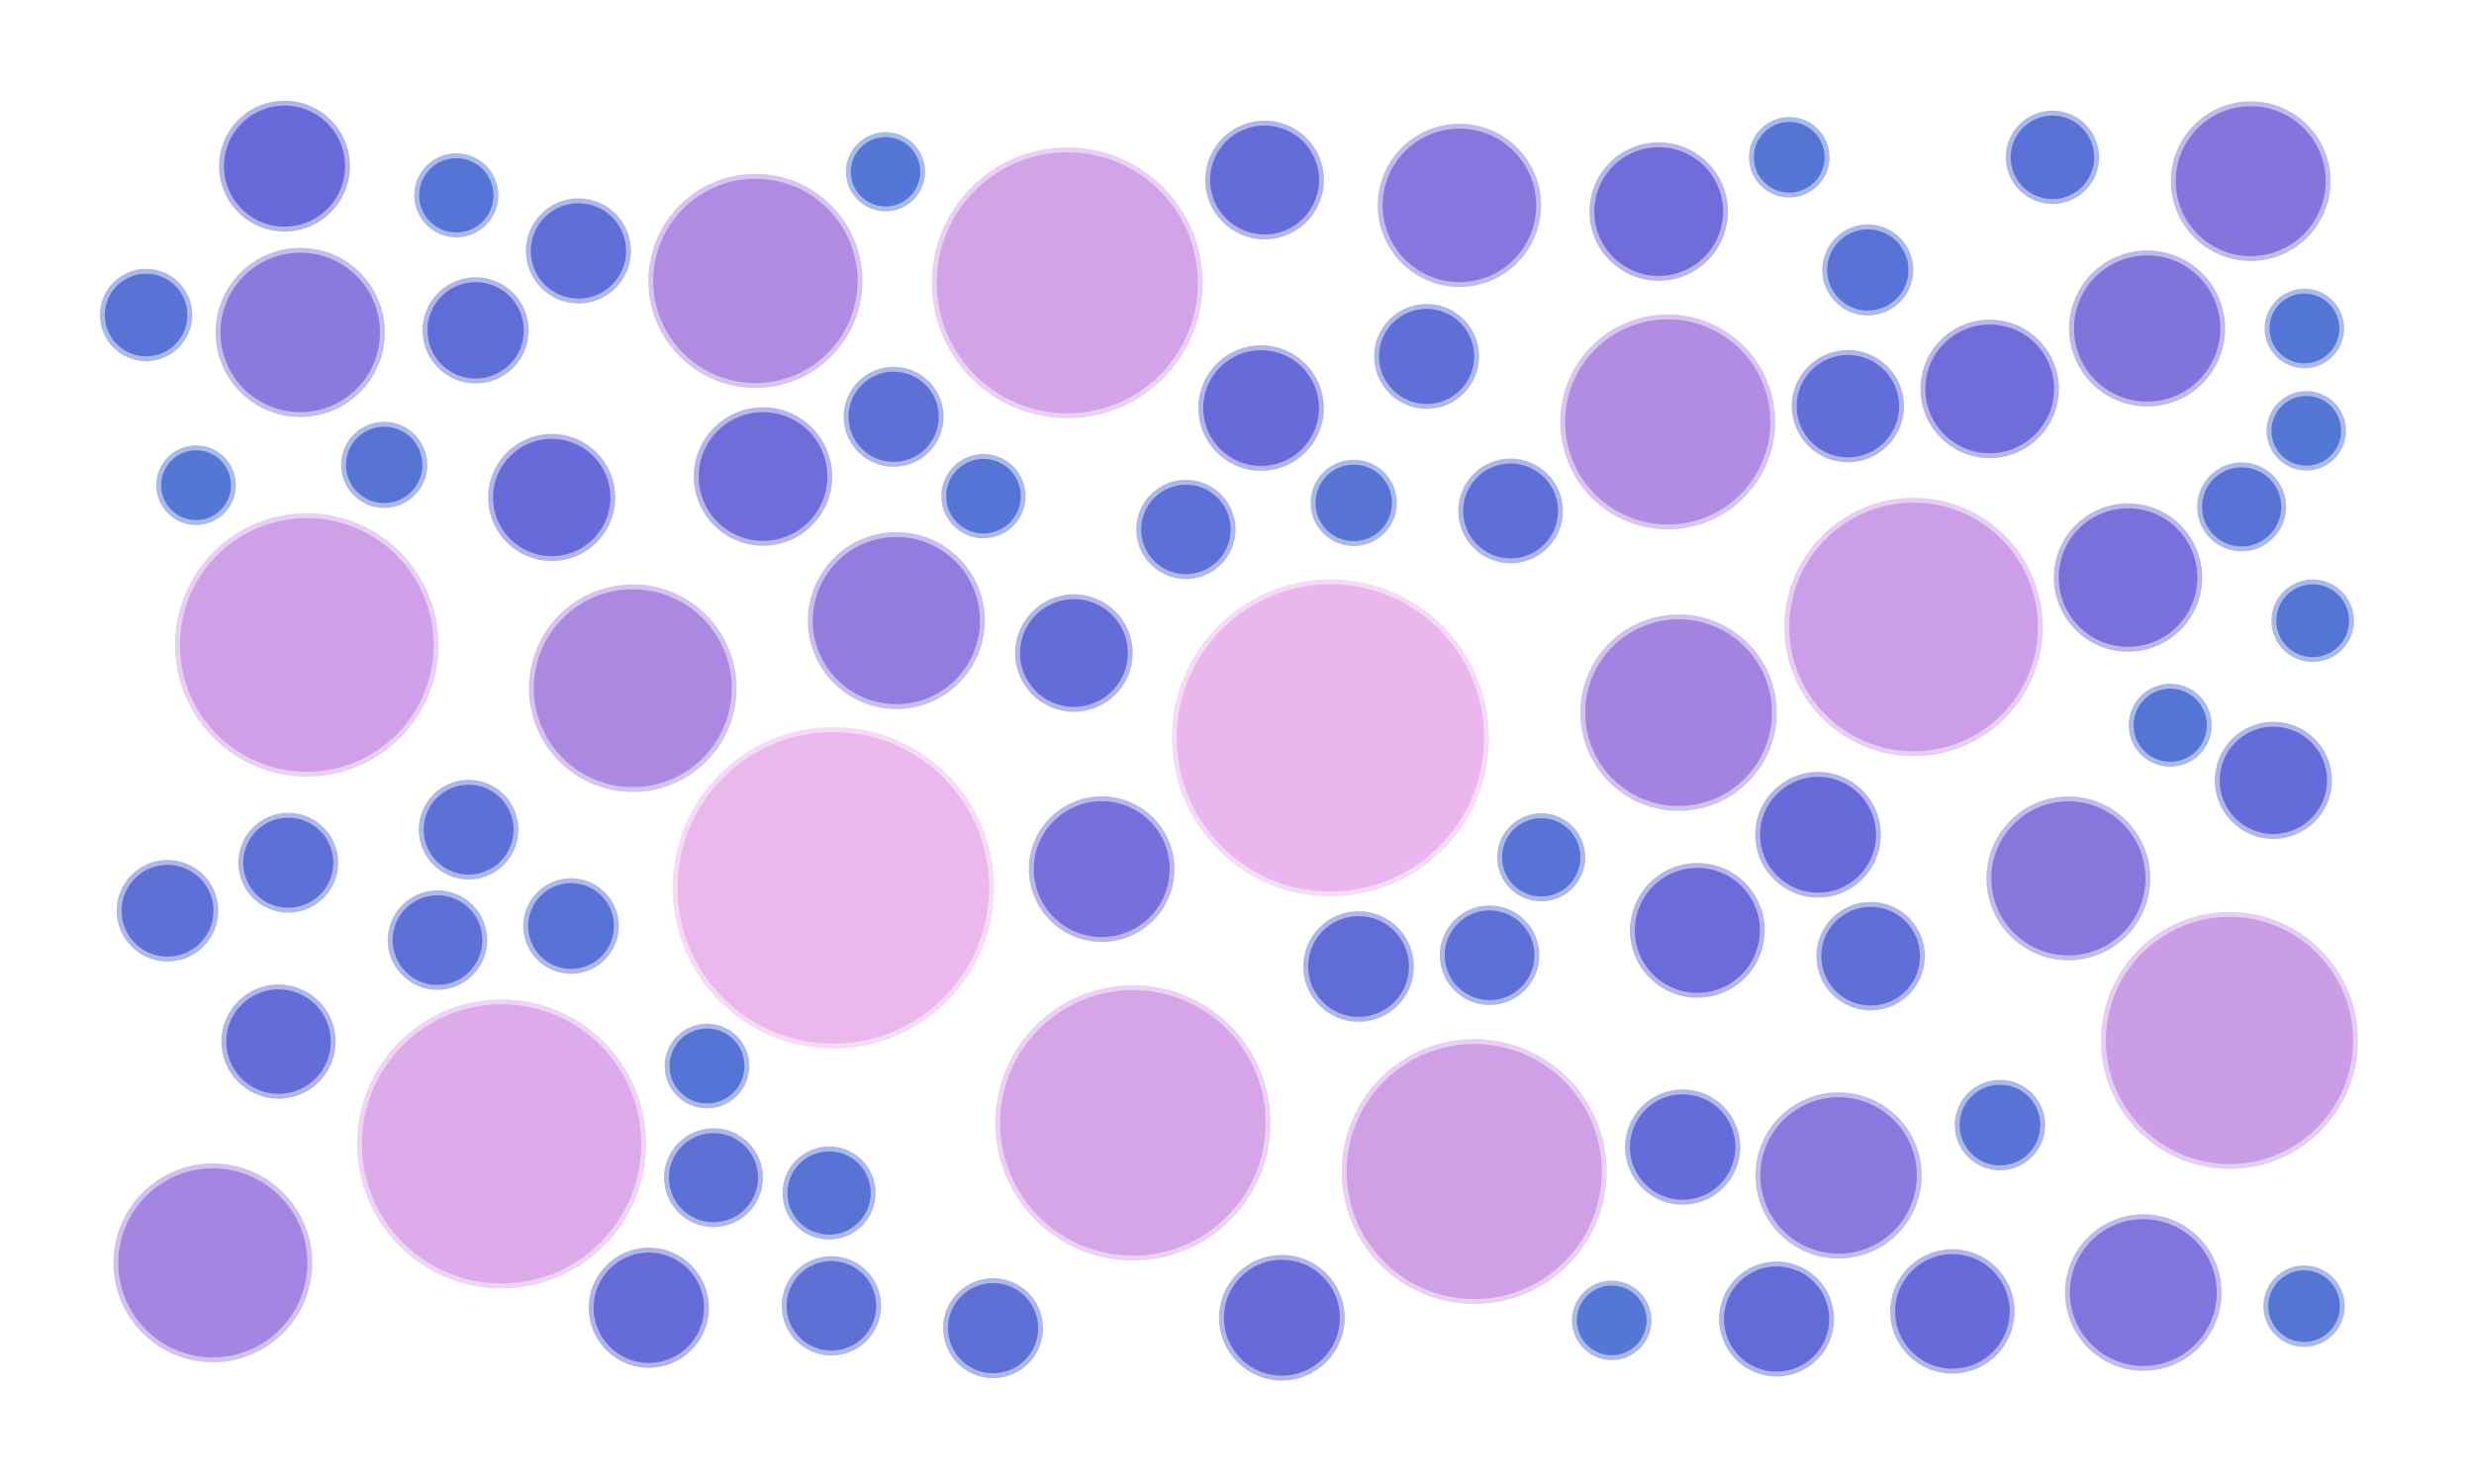
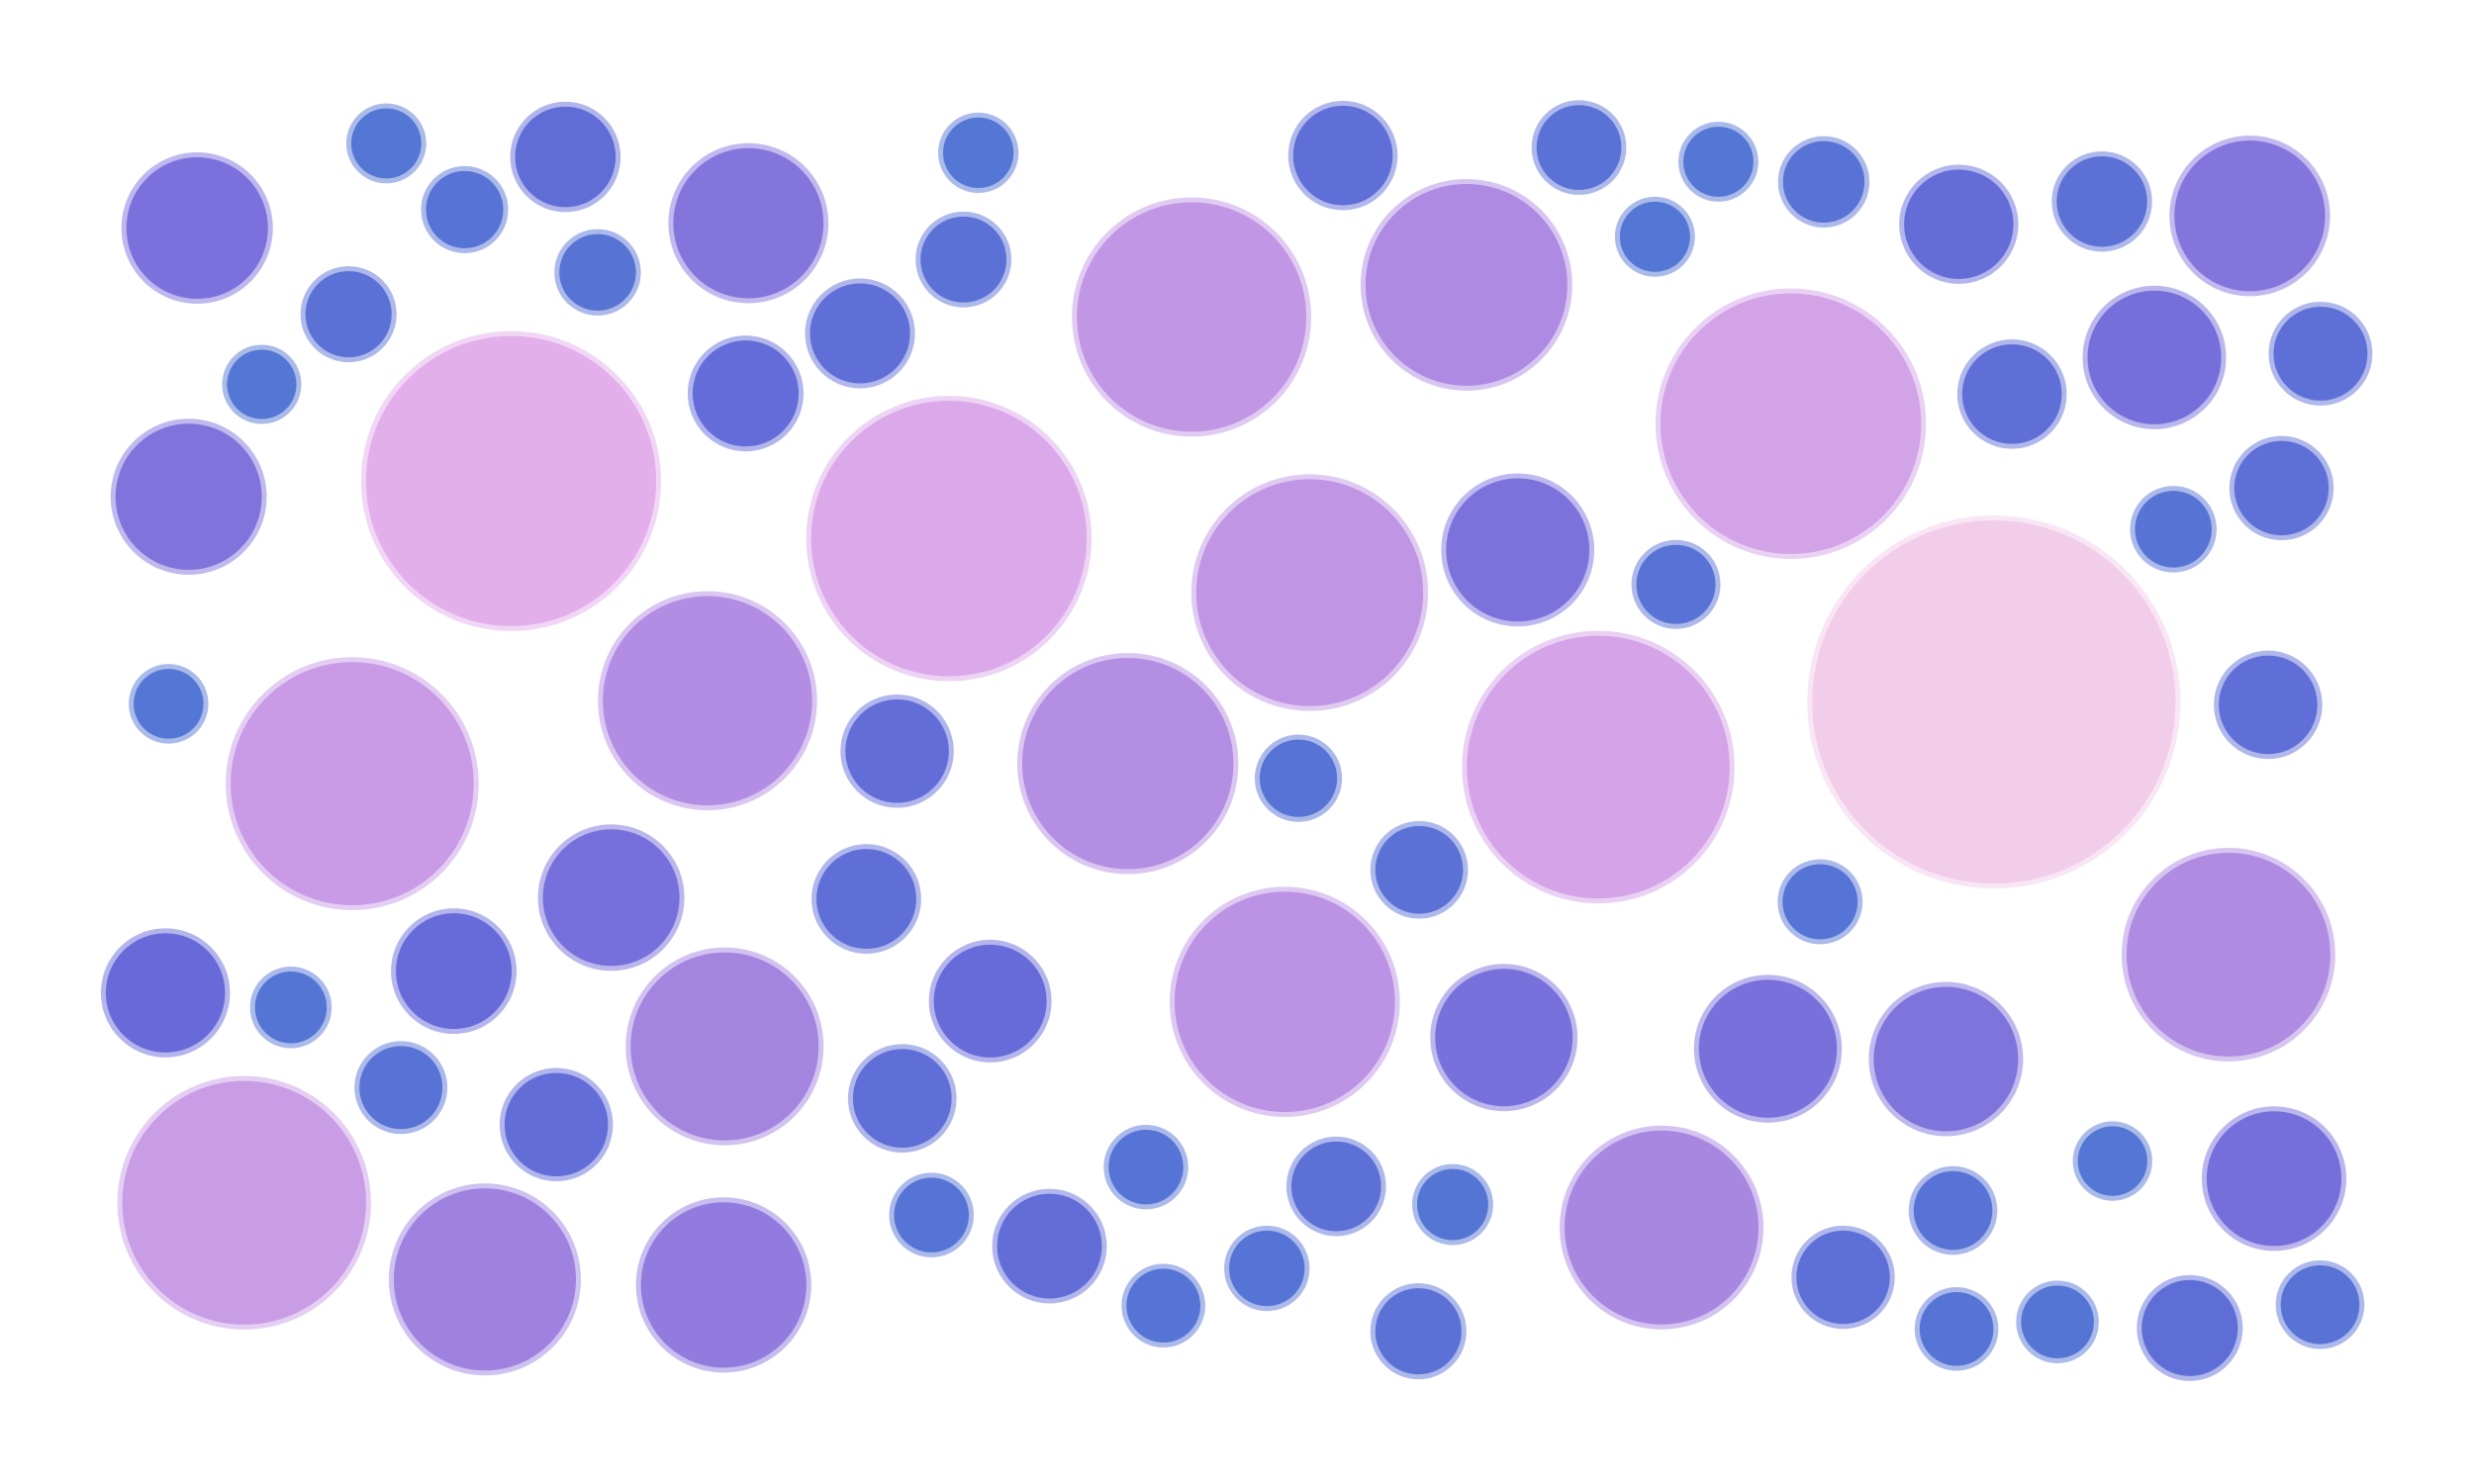
<svg xmlns="http://www.w3.org/2000/svg" width="500" height="300" viewBox="0 0 500 300">
-   <circle cx="168.421" cy="179.477" r="32.492" fill="hsl(297.477, 60%, 82.492%)" stroke="rgba(255,255,255,0.5)" stroke-width="2" />
-   <circle cx="268.892" cy="149.166" r="32.053" fill="hsl(296.158, 60%, 82.053%)" stroke="rgba(255,255,255,0.5)" stroke-width="2" />
-   <circle cx="101.378" cy="231.25" r="29.22" fill="hsl(287.661, 60%, 79.22%)" stroke="rgba(255,255,255,0.5)" stroke-width="2" />
-   <circle cx="228.967" cy="226.998" r="27.83" fill="hsl(283.489, 60%, 77.83%)" stroke="rgba(255,255,255,0.5)" stroke-width="2" />
-   <circle cx="215.703" cy="57.172" r="27.384" fill="hsl(282.151, 60%, 77.384%)" stroke="rgba(255,255,255,0.5)" stroke-width="2" />
-   <circle cx="297.945" cy="236.834" r="26.783" fill="hsl(280.348, 60%, 76.783%)" stroke="rgba(255,255,255,0.5)" stroke-width="2" />
-   <circle cx="62.005" cy="130.376" r="26.632" fill="hsl(279.895, 60%, 76.632%)" stroke="rgba(255,255,255,0.5)" stroke-width="2" />
-   <circle cx="386.738" cy="126.748" r="26.124" fill="hsl(278.371, 60%, 76.124%)" stroke="rgba(255,255,255,0.5)" stroke-width="2" />
-   <circle cx="450.59" cy="210.336" r="25.981" fill="hsl(277.944, 60%, 75.981%)" stroke="rgba(255,255,255,0.5)" stroke-width="2" />
-   <circle cx="337.059" cy="85.293" r="21.737" fill="hsl(265.212, 60%, 71.737%)" stroke="rgba(255,255,255,0.5)" stroke-width="2" />
-   <circle cx="152.672" cy="56.789" r="21.646" fill="hsl(264.938, 60%, 71.646%)" stroke="rgba(255,255,255,0.5)" stroke-width="2" />
-   <circle cx="127.888" cy="139.124" r="20.997" fill="hsl(262.992, 60%, 70.997%)" stroke="rgba(255,255,255,0.5)" stroke-width="2" />
-   <circle cx="43.019" cy="255.297" r="20.103" fill="hsl(260.31, 60%, 70.103%)" stroke="rgba(255,255,255,0.5)" stroke-width="2" />
-   <circle cx="339.247" cy="144.07" r="19.87" fill="hsl(259.611, 60%, 69.87%)" stroke="rgba(255,255,255,0.5)" stroke-width="2" />
-   <circle cx="181.156" cy="125.46" r="17.892" fill="hsl(253.675, 60%, 67.892%)" stroke="rgba(255,255,255,0.5)" stroke-width="2" />
-   <circle cx="60.682" cy="67.203" r="17.111" fill="hsl(251.334, 60%, 67.111%)" stroke="rgba(255,255,255,0.5)" stroke-width="2" />
-   <circle cx="371.585" cy="237.626" r="16.806" fill="hsl(250.417, 60%, 66.806%)" stroke="rgba(255,255,255,0.5)" stroke-width="2" />
-   <circle cx="418.025" cy="177.566" r="16.573" fill="hsl(249.718, 60%, 66.573%)" stroke="rgba(255,255,255,0.5)" stroke-width="2" />
-   <circle cx="294.954" cy="41.517" r="16.511" fill="hsl(249.532, 60%, 66.511%)" stroke="rgba(255,255,255,0.5)" stroke-width="2" />
-   <circle cx="454.874" cy="36.626" r="16.149" fill="hsl(248.446, 60%, 66.149%)" stroke="rgba(255,255,255,0.5)" stroke-width="2" />
-   <circle cx="433.169" cy="261.3" r="15.833" fill="hsl(247.498, 60%, 65.833%)" stroke="rgba(255,255,255,0.5)" stroke-width="2" />
-   <circle cx="433.943" cy="66.406" r="15.779" fill="hsl(247.336, 60%, 65.779%)" stroke="rgba(255,255,255,0.5)" stroke-width="2" />
-   <circle cx="430.082" cy="116.756" r="15.004" fill="hsl(245.012, 60%, 65.004%)" stroke="rgba(255,255,255,0.5)" stroke-width="2" />
-   <circle cx="222.659" cy="175.7" r="14.73" fill="hsl(244.189, 60%, 64.73%)" stroke="rgba(255,255,255,0.5)" stroke-width="2" />
-   <circle cx="335.226" cy="42.772" r="14.007" fill="hsl(242.021, 60%, 64.007%)" stroke="rgba(255,255,255,0.5)" stroke-width="2" />
-   <circle cx="402.12" cy="78.615" r="14.005" fill="hsl(242.016, 60%, 64.005%)" stroke="rgba(255,255,255,0.5)" stroke-width="2" />
-   <circle cx="154.212" cy="96.327" r="14.002" fill="hsl(242.007, 60%, 64.002%)" stroke="rgba(255,255,255,0.5)" stroke-width="2" />
-   <circle cx="343.041" cy="188.082" r="13.63" fill="hsl(240.89, 60%, 63.63%)" stroke="rgba(255,255,255,0.5)" stroke-width="2" />
-   <circle cx="57.5" cy="33.581" r="13.235" fill="hsl(239.706, 60%, 63.235%)" stroke="rgba(255,255,255,0.5)" stroke-width="2" />
-   <circle cx="111.501" cy="100.574" r="12.856" fill="hsl(238.568, 60%, 62.856%)" stroke="rgba(255,255,255,0.5)" stroke-width="2" />
-   <circle cx="259.072" cy="266.391" r="12.707" fill="hsl(238.122, 60%, 62.707%)" stroke="rgba(255,255,255,0.5)" stroke-width="2" />
-   <circle cx="367.436" cy="168.751" r="12.706" fill="hsl(238.119, 60%, 62.706%)" stroke="rgba(255,255,255,0.5)" stroke-width="2" />
-   <circle cx="254.868" cy="82.493" r="12.696" fill="hsl(238.088, 60%, 62.696%)" stroke="rgba(255,255,255,0.5)" stroke-width="2" />
-   <circle cx="394.585" cy="265.108" r="12.576" fill="hsl(237.729, 60%, 62.576%)" stroke="rgba(255,255,255,0.5)" stroke-width="2" />
-   <circle cx="131.131" cy="264.367" r="12.154" fill="hsl(236.462, 60%, 62.154%)" stroke="rgba(255,255,255,0.5)" stroke-width="2" />
-   <circle cx="255.572" cy="36.389" r="12.009" fill="hsl(236.026, 60%, 62.009%)" stroke="rgba(255,255,255,0.5)" stroke-width="2" />
-   <circle cx="217.043" cy="132.02" r="11.89" fill="hsl(235.67, 60%, 61.89%)" stroke="rgba(255,255,255,0.5)" stroke-width="2" />
-   <circle cx="459.454" cy="157.752" r="11.846" fill="hsl(235.539, 60%, 61.846%)" stroke="rgba(255,255,255,0.5)" stroke-width="2" />
-   <circle cx="340.068" cy="231.889" r="11.656" fill="hsl(234.968, 60%, 61.656%)" stroke="rgba(255,255,255,0.5)" stroke-width="2" />
-   <circle cx="359.053" cy="266.646" r="11.63" fill="hsl(234.89, 60%, 61.63%)" stroke="rgba(255,255,255,0.5)" stroke-width="2" />
-   <circle cx="56.292" cy="210.569" r="11.558" fill="hsl(234.675, 60%, 61.558%)" stroke="rgba(255,255,255,0.5)" stroke-width="2" />
-   <circle cx="373.461" cy="82.108" r="11.351" fill="hsl(234.053, 60%, 61.351%)" stroke="rgba(255,255,255,0.5)" stroke-width="2" />
-   <circle cx="274.573" cy="195.387" r="11.187" fill="hsl(233.56, 60%, 61.187%)" stroke="rgba(255,255,255,0.5)" stroke-width="2" />
-   <circle cx="378.062" cy="193.298" r="10.974" fill="hsl(232.923, 60%, 60.974%)" stroke="rgba(255,255,255,0.5)" stroke-width="2" />
-   <circle cx="96.125" cy="66.786" r="10.74" fill="hsl(232.219, 60%, 60.74%)" stroke="rgba(255,255,255,0.5)" stroke-width="2" />
-   <circle cx="116.904" cy="50.726" r="10.632" fill="hsl(231.896, 60%, 60.632%)" stroke="rgba(255,255,255,0.5)" stroke-width="2" />
-   <circle cx="288.321" cy="72.05" r="10.614" fill="hsl(231.841, 60%, 60.614%)" stroke="rgba(255,255,255,0.5)" stroke-width="2" />
-   <circle cx="305.295" cy="103.29" r="10.587" fill="hsl(231.76, 60%, 60.587%)" stroke="rgba(255,255,255,0.5)" stroke-width="2" />
-   <circle cx="33.856" cy="184.114" r="10.279" fill="hsl(230.836, 60%, 60.279%)" stroke="rgba(255,255,255,0.5)" stroke-width="2" />
-   <circle cx="180.607" cy="84.257" r="10.114" fill="hsl(230.343, 60%, 60.114%)" stroke="rgba(255,255,255,0.5)" stroke-width="2" />
-   <circle cx="200.703" cy="268.499" r="10.11" fill="hsl(230.331, 60%, 60.11%)" stroke="rgba(255,255,255,0.5)" stroke-width="2" />
-   <circle cx="58.257" cy="174.409" r="10.099" fill="hsl(230.298, 60%, 60.099%)" stroke="rgba(255,255,255,0.5)" stroke-width="2" />
-   <circle cx="94.708" cy="167.722" r="10.083" fill="hsl(230.25, 60%, 60.083%)" stroke="rgba(255,255,255,0.5)" stroke-width="2" />
-   <circle cx="301.047" cy="193.113" r="10.066" fill="hsl(230.198, 60%, 60.066%)" stroke="rgba(255,255,255,0.5)" stroke-width="2" />
-   <circle cx="88.416" cy="190.054" r="10.064" fill="hsl(230.191, 60%, 60.064%)" stroke="rgba(255,255,255,0.5)" stroke-width="2" />
-   <circle cx="168.03" cy="263.982" r="10.047" fill="hsl(230.142, 60%, 60.047%)" stroke="rgba(255,255,255,0.5)" stroke-width="2" />
-   <circle cx="239.675" cy="107.027" r="10.039" fill="hsl(230.117, 60%, 60.039%)" stroke="rgba(255,255,255,0.5)" stroke-width="2" />
-   <circle cx="144.199" cy="238.073" r="10.002" fill="hsl(230.006, 60%, 60.002%)" stroke="rgba(255,255,255,0.5)" stroke-width="2" />
-   <circle cx="115.41" cy="187.202" r="9.67" fill="hsl(229.01, 60%, 59.67%)" stroke="rgba(255,255,255,0.5)" stroke-width="2" />
-   <circle cx="414.805" cy="31.805" r="9.439" fill="hsl(228.316, 60%, 59.439%)" stroke="rgba(255,255,255,0.5)" stroke-width="2" />
-   <circle cx="167.559" cy="241.173" r="9.417" fill="hsl(228.251, 60%, 59.417%)" stroke="rgba(255,255,255,0.5)" stroke-width="2" />
-   <circle cx="29.528" cy="63.685" r="9.344" fill="hsl(228.032, 60%, 59.344%)" stroke="rgba(255,255,255,0.5)" stroke-width="2" />
-   <circle cx="377.488" cy="54.571" r="9.21" fill="hsl(227.629, 60%, 59.21%)" stroke="rgba(255,255,255,0.5)" stroke-width="2" />
-   <circle cx="404.194" cy="227.442" r="9.15" fill="hsl(227.45, 60%, 59.15%)" stroke="rgba(255,255,255,0.5)" stroke-width="2" />
-   <circle cx="453.039" cy="102.471" r="8.999" fill="hsl(226.998, 60%, 58.999%)" stroke="rgba(255,255,255,0.5)" stroke-width="2" />
-   <circle cx="311.488" cy="173.312" r="8.914" fill="hsl(226.741, 60%, 58.914%)" stroke="rgba(255,255,255,0.5)" stroke-width="2" />
-   <circle cx="273.597" cy="101.664" r="8.73" fill="hsl(226.189, 60%, 58.73%)" stroke="rgba(255,255,255,0.5)" stroke-width="2" />
-   <circle cx="77.646" cy="93.982" r="8.718" fill="hsl(226.154, 60%, 58.718%)" stroke="rgba(255,255,255,0.5)" stroke-width="2" />
-   <circle cx="142.887" cy="215.501" r="8.568" fill="hsl(225.705, 60%, 58.568%)" stroke="rgba(255,255,255,0.5)" stroke-width="2" />
-   <circle cx="198.762" cy="100.307" r="8.535" fill="hsl(225.604, 60%, 58.535%)" stroke="rgba(255,255,255,0.5)" stroke-width="2" />
-   <circle cx="92.224" cy="39.487" r="8.508" fill="hsl(225.524, 60%, 58.508%)" stroke="rgba(255,255,255,0.5)" stroke-width="2" />
-   <circle cx="438.606" cy="146.607" r="8.394" fill="hsl(225.183, 60%, 58.394%)" stroke="rgba(255,255,255,0.5)" stroke-width="2" />
-   <circle cx="467.4" cy="125.484" r="8.353" fill="hsl(225.06, 60%, 58.353%)" stroke="rgba(255,255,255,0.5)" stroke-width="2" />
-   <circle cx="465.662" cy="264.049" r="8.235" fill="hsl(224.705, 60%, 58.235%)" stroke="rgba(255,255,255,0.5)" stroke-width="2" />
-   <circle cx="361.615" cy="31.792" r="8.147" fill="hsl(224.441, 60%, 58.147%)" stroke="rgba(255,255,255,0.5)" stroke-width="2" />
-   <circle cx="39.625" cy="98.085" r="8.055" fill="hsl(224.165, 60%, 58.055%)" stroke="rgba(255,255,255,0.5)" stroke-width="2" />
-   <circle cx="465.726" cy="66.402" r="8.051" fill="hsl(224.153, 60%, 58.051%)" stroke="rgba(255,255,255,0.5)" stroke-width="2" />
-   <circle cx="325.735" cy="266.922" r="8.045" fill="hsl(224.135, 60%, 58.045%)" stroke="rgba(255,255,255,0.5)" stroke-width="2" />
-   <circle cx="466.108" cy="87.09" r="8.041" fill="hsl(224.122, 60%, 58.041%)" stroke="rgba(255,255,255,0.5)" stroke-width="2" />
-   <circle cx="178.969" cy="34.722" r="8.012" fill="hsl(224.036, 60%, 58.012%)" stroke="rgba(255,255,255,0.5)" stroke-width="2" />
+   <circle cx="402.964" cy="141.906" r="37.714" fill="hsl(313.141, 60%, 87.714%)" stroke="rgba(255,255,255,0.5)" stroke-width="2" />
+   <circle cx="103.287" cy="97.252" r="30.323" fill="hsl(290.97, 60%, 80.323%)" stroke="rgba(255,255,255,0.5)" stroke-width="2" />
+   <circle cx="191.779" cy="108.865" r="28.847" fill="hsl(286.542, 60%, 78.847%)" stroke="rgba(255,255,255,0.5)" stroke-width="2" />
+   <circle cx="323.011" cy="155.077" r="27.556" fill="hsl(282.669, 60%, 77.556%)" stroke="rgba(255,255,255,0.5)" stroke-width="2" />
+   <circle cx="361.929" cy="85.649" r="27.342" fill="hsl(282.027, 60%, 77.342%)" stroke="rgba(255,255,255,0.5)" stroke-width="2" />
+   <circle cx="49.349" cy="243.147" r="25.633" fill="hsl(276.899, 60%, 75.633%)" stroke="rgba(255,255,255,0.5)" stroke-width="2" />
+   <circle cx="71.178" cy="158.421" r="25.573" fill="hsl(276.719, 60%, 75.573%)" stroke="rgba(255,255,255,0.5)" stroke-width="2" />
+   <circle cx="240.822" cy="64.081" r="24.183" fill="hsl(272.55, 60%, 74.183%)" stroke="rgba(255,255,255,0.5)" stroke-width="2" />
+   <circle cx="264.695" cy="119.808" r="23.926" fill="hsl(271.778, 60%, 73.926%)" stroke="rgba(255,255,255,0.5)" stroke-width="2" />
+   <circle cx="259.652" cy="202.528" r="23.267" fill="hsl(269.802, 60%, 73.267%)" stroke="rgba(255,255,255,0.5)" stroke-width="2" />
+   <circle cx="227.932" cy="154.361" r="22.346" fill="hsl(267.039, 60%, 72.346%)" stroke="rgba(255,255,255,0.5)" stroke-width="2" />
+   <circle cx="142.987" cy="141.654" r="22.146" fill="hsl(266.437, 60%, 72.146%)" stroke="rgba(255,255,255,0.5)" stroke-width="2" />
+   <circle cx="450.374" cy="192.988" r="21.592" fill="hsl(264.777, 60%, 71.592%)" stroke="rgba(255,255,255,0.5)" stroke-width="2" />
+   <circle cx="296.372" cy="57.588" r="21.389" fill="hsl(264.167, 60%, 71.389%)" stroke="rgba(255,255,255,0.5)" stroke-width="2" />
+   <circle cx="335.806" cy="248.152" r="20.602" fill="hsl(261.806, 60%, 70.602%)" stroke="rgba(255,255,255,0.5)" stroke-width="2" />
+   <circle cx="146.45" cy="211.535" r="19.997" fill="hsl(259.99, 60%, 69.997%)" stroke="rgba(255,255,255,0.5)" stroke-width="2" />
+   <circle cx="97.995" cy="258.645" r="19.408" fill="hsl(258.224, 60%, 69.408%)" stroke="rgba(255,255,255,0.5)" stroke-width="2" />
+   <circle cx="146.247" cy="259.765" r="17.717" fill="hsl(253.15, 60%, 67.717%)" stroke="rgba(255,255,255,0.5)" stroke-width="2" />
+   <circle cx="454.684" cy="43.644" r="16.233" fill="hsl(248.698, 60%, 66.233%)" stroke="rgba(255,255,255,0.5)" stroke-width="2" />
+   <circle cx="151.251" cy="45.122" r="16.175" fill="hsl(248.526, 60%, 66.175%)" stroke="rgba(255,255,255,0.5)" stroke-width="2" />
+   <circle cx="38.13" cy="100.42" r="15.771" fill="hsl(247.314, 60%, 65.771%)" stroke="rgba(255,255,255,0.5)" stroke-width="2" />
+   <circle cx="393.279" cy="214.096" r="15.597" fill="hsl(246.792, 60%, 65.597%)" stroke="rgba(255,255,255,0.5)" stroke-width="2" />
+   <circle cx="306.74" cy="111.172" r="15.469" fill="hsl(246.406, 60%, 65.469%)" stroke="rgba(255,255,255,0.5)" stroke-width="2" />
+   <circle cx="39.845" cy="46.1" r="15.302" fill="hsl(245.907, 60%, 65.302%)" stroke="rgba(255,255,255,0.5)" stroke-width="2" />
+   <circle cx="357.299" cy="212.013" r="14.947" fill="hsl(244.842, 60%, 64.947%)" stroke="rgba(255,255,255,0.5)" stroke-width="2" />
+   <circle cx="303.938" cy="209.747" r="14.888" fill="hsl(244.663, 60%, 64.888%)" stroke="rgba(255,255,255,0.5)" stroke-width="2" />
+   <circle cx="123.518" cy="181.462" r="14.805" fill="hsl(244.415, 60%, 64.805%)" stroke="rgba(255,255,255,0.5)" stroke-width="2" />
+   <circle cx="459.592" cy="238.267" r="14.612" fill="hsl(243.835, 60%, 64.612%)" stroke="rgba(255,255,255,0.5)" stroke-width="2" />
+   <circle cx="435.405" cy="72.264" r="14.504" fill="hsl(243.511, 60%, 64.504%)" stroke="rgba(255,255,255,0.5)" stroke-width="2" />
+   <circle cx="33.436" cy="200.713" r="13.046" fill="hsl(239.139, 60%, 63.046%)" stroke="rgba(255,255,255,0.5)" stroke-width="2" />
+   <circle cx="91.713" cy="196.319" r="12.694" fill="hsl(238.081, 60%, 62.694%)" stroke="rgba(255,255,255,0.5)" stroke-width="2" />
+   <circle cx="200.124" cy="202.378" r="12.398" fill="hsl(237.193, 60%, 62.398%)" stroke="rgba(255,255,255,0.5)" stroke-width="2" />
+   <circle cx="395.87" cy="45.34" r="12.042" fill="hsl(236.127, 60%, 62.042%)" stroke="rgba(255,255,255,0.5)" stroke-width="2" />
+   <circle cx="150.691" cy="79.541" r="11.709" fill="hsl(235.126, 60%, 61.709%)" stroke="rgba(255,255,255,0.5)" stroke-width="2" />
+   <circle cx="212.103" cy="251.913" r="11.585" fill="hsl(234.754, 60%, 61.585%)" stroke="rgba(255,255,255,0.5)" stroke-width="2" />
+   <circle cx="181.309" cy="151.847" r="11.454" fill="hsl(234.363, 60%, 61.454%)" stroke="rgba(255,255,255,0.5)" stroke-width="2" />
+   <circle cx="112.428" cy="227.349" r="11.454" fill="hsl(234.363, 60%, 61.454%)" stroke="rgba(255,255,255,0.5)" stroke-width="2" />
+   <circle cx="114.268" cy="31.719" r="11.162" fill="hsl(233.486, 60%, 61.162%)" stroke="rgba(255,255,255,0.5)" stroke-width="2" />
+   <circle cx="173.812" cy="67.399" r="11.107" fill="hsl(233.322, 60%, 61.107%)" stroke="rgba(255,255,255,0.5)" stroke-width="2" />
+   <circle cx="175.094" cy="181.723" r="11.084" fill="hsl(233.251, 60%, 61.084%)" stroke="rgba(255,255,255,0.5)" stroke-width="2" />
+   <circle cx="406.624" cy="79.667" r="11.063" fill="hsl(233.19, 60%, 61.063%)" stroke="rgba(255,255,255,0.5)" stroke-width="2" />
+   <circle cx="271.403" cy="31.438" r="11.057" fill="hsl(233.171, 60%, 61.057%)" stroke="rgba(255,255,255,0.5)" stroke-width="2" />
+   <circle cx="182.35" cy="222.043" r="10.976" fill="hsl(232.927, 60%, 60.976%)" stroke="rgba(255,255,255,0.5)" stroke-width="2" />
+   <circle cx="458.383" cy="142.484" r="10.96" fill="hsl(232.881, 60%, 60.96%)" stroke="rgba(255,255,255,0.5)" stroke-width="2" />
+   <circle cx="442.558" cy="268.472" r="10.706" fill="hsl(232.118, 60%, 60.706%)" stroke="rgba(255,255,255,0.5)" stroke-width="2" />
+   <circle cx="461.096" cy="98.67" r="10.541" fill="hsl(231.622, 60%, 60.541%)" stroke="rgba(255,255,255,0.5)" stroke-width="2" />
+   <circle cx="468.979" cy="71.497" r="10.49" fill="hsl(231.469, 60%, 60.49%)" stroke="rgba(255,255,255,0.5)" stroke-width="2" />
+   <circle cx="372.497" cy="258.213" r="10.441" fill="hsl(231.323, 60%, 60.441%)" stroke="rgba(255,255,255,0.5)" stroke-width="2" />
+   <circle cx="424.802" cy="40.74" r="10.142" fill="hsl(230.425, 60%, 60.142%)" stroke="rgba(255,255,255,0.5)" stroke-width="2" />
+   <circle cx="270.05" cy="239.836" r="10.067" fill="hsl(230.202, 60%, 60.067%)" stroke="rgba(255,255,255,0.5)" stroke-width="2" />
+   <circle cx="286.82" cy="175.847" r="9.867" fill="hsl(229.6, 60%, 59.867%)" stroke="rgba(255,255,255,0.5)" stroke-width="2" />
+   <circle cx="286.659" cy="269.129" r="9.712" fill="hsl(229.136, 60%, 59.712%)" stroke="rgba(255,255,255,0.5)" stroke-width="2" />
+   <circle cx="70.448" cy="63.523" r="9.708" fill="hsl(229.123, 60%, 59.708%)" stroke="rgba(255,255,255,0.5)" stroke-width="2" />
+   <circle cx="194.726" cy="52.464" r="9.686" fill="hsl(229.058, 60%, 59.686%)" stroke="rgba(255,255,255,0.5)" stroke-width="2" />
+   <circle cx="319.11" cy="29.824" r="9.571" fill="hsl(228.714, 60%, 59.571%)" stroke="rgba(255,255,255,0.5)" stroke-width="2" />
+   <circle cx="81.029" cy="219.861" r="9.392" fill="hsl(228.175, 60%, 59.392%)" stroke="rgba(255,255,255,0.5)" stroke-width="2" />
+   <circle cx="368.582" cy="36.767" r="9.241" fill="hsl(227.722, 60%, 59.241%)" stroke="rgba(255,255,255,0.5)" stroke-width="2" />
+   <circle cx="338.713" cy="118.146" r="8.996" fill="hsl(226.988, 60%, 58.996%)" stroke="rgba(255,255,255,0.5)" stroke-width="2" />
+   <circle cx="468.889" cy="263.753" r="8.962" fill="hsl(226.887, 60%, 58.962%)" stroke="rgba(255,255,255,0.5)" stroke-width="2" />
+   <circle cx="394.706" cy="244.708" r="8.961" fill="hsl(226.882, 60%, 58.961%)" stroke="rgba(255,255,255,0.5)" stroke-width="2" />
+   <circle cx="262.412" cy="157.33" r="8.824" fill="hsl(226.473, 60%, 58.824%)" stroke="rgba(255,255,255,0.5)" stroke-width="2" />
+   <circle cx="93.903" cy="42.376" r="8.809" fill="hsl(226.428, 60%, 58.809%)" stroke="rgba(255,255,255,0.5)" stroke-width="2" />
+   <circle cx="439.236" cy="106.98" r="8.752" fill="hsl(226.255, 60%, 58.752%)" stroke="rgba(255,255,255,0.5)" stroke-width="2" />
+   <circle cx="120.779" cy="55.063" r="8.741" fill="hsl(226.224, 60%, 58.741%)" stroke="rgba(255,255,255,0.5)" stroke-width="2" />
+   <circle cx="256.038" cy="256.412" r="8.631" fill="hsl(225.893, 60%, 58.631%)" stroke="rgba(255,255,255,0.5)" stroke-width="2" />
+   <circle cx="367.845" cy="182.3" r="8.591" fill="hsl(225.774, 60%, 58.591%)" stroke="rgba(255,255,255,0.5)" stroke-width="2" />
+   <circle cx="188.247" cy="245.628" r="8.556" fill="hsl(225.667, 60%, 58.556%)" stroke="rgba(255,255,255,0.5)" stroke-width="2" />
+   <circle cx="231.602" cy="235.933" r="8.543" fill="hsl(225.628, 60%, 58.543%)" stroke="rgba(255,255,255,0.5)" stroke-width="2" />
+   <circle cx="235.124" cy="263.941" r="8.466" fill="hsl(225.398, 60%, 58.466%)" stroke="rgba(255,255,255,0.5)" stroke-width="2" />
+   <circle cx="395.419" cy="268.657" r="8.459" fill="hsl(225.378, 60%, 58.459%)" stroke="rgba(255,255,255,0.5)" stroke-width="2" />
+   <circle cx="415.822" cy="267.238" r="8.355" fill="hsl(225.064, 60%, 58.355%)" stroke="rgba(255,255,255,0.5)" stroke-width="2" />
+   <circle cx="58.784" cy="203.653" r="8.256" fill="hsl(224.767, 60%, 58.256%)" stroke="rgba(255,255,255,0.5)" stroke-width="2" />
+   <circle cx="293.582" cy="243.508" r="8.193" fill="hsl(224.579, 60%, 58.193%)" stroke="rgba(255,255,255,0.5)" stroke-width="2" />
+   <circle cx="197.721" cy="30.885" r="8.123" fill="hsl(224.368, 60%, 58.123%)" stroke="rgba(255,255,255,0.5)" stroke-width="2" />
+   <circle cx="334.465" cy="47.86" r="8.091" fill="hsl(224.272, 60%, 58.091%)" stroke="rgba(255,255,255,0.5)" stroke-width="2" />
+   <circle cx="347.289" cy="32.696" r="8.082" fill="hsl(224.245, 60%, 58.082%)" stroke="rgba(255,255,255,0.5)" stroke-width="2" />
+   <circle cx="78.065" cy="28.992" r="8.08" fill="hsl(224.241, 60%, 58.08%)" stroke="rgba(255,255,255,0.5)" stroke-width="2" />
+   <circle cx="34.066" cy="142.278" r="8.051" fill="hsl(224.154, 60%, 58.051%)" stroke="rgba(255,255,255,0.5)" stroke-width="2" />
+   <circle cx="426.948" cy="234.714" r="8.032" fill="hsl(224.095, 60%, 58.032%)" stroke="rgba(255,255,255,0.5)" stroke-width="2" />
+   <circle cx="52.896" cy="77.7" r="8.004" fill="hsl(224.011, 60%, 58.004%)" stroke="rgba(255,255,255,0.5)" stroke-width="2" />
</svg>
